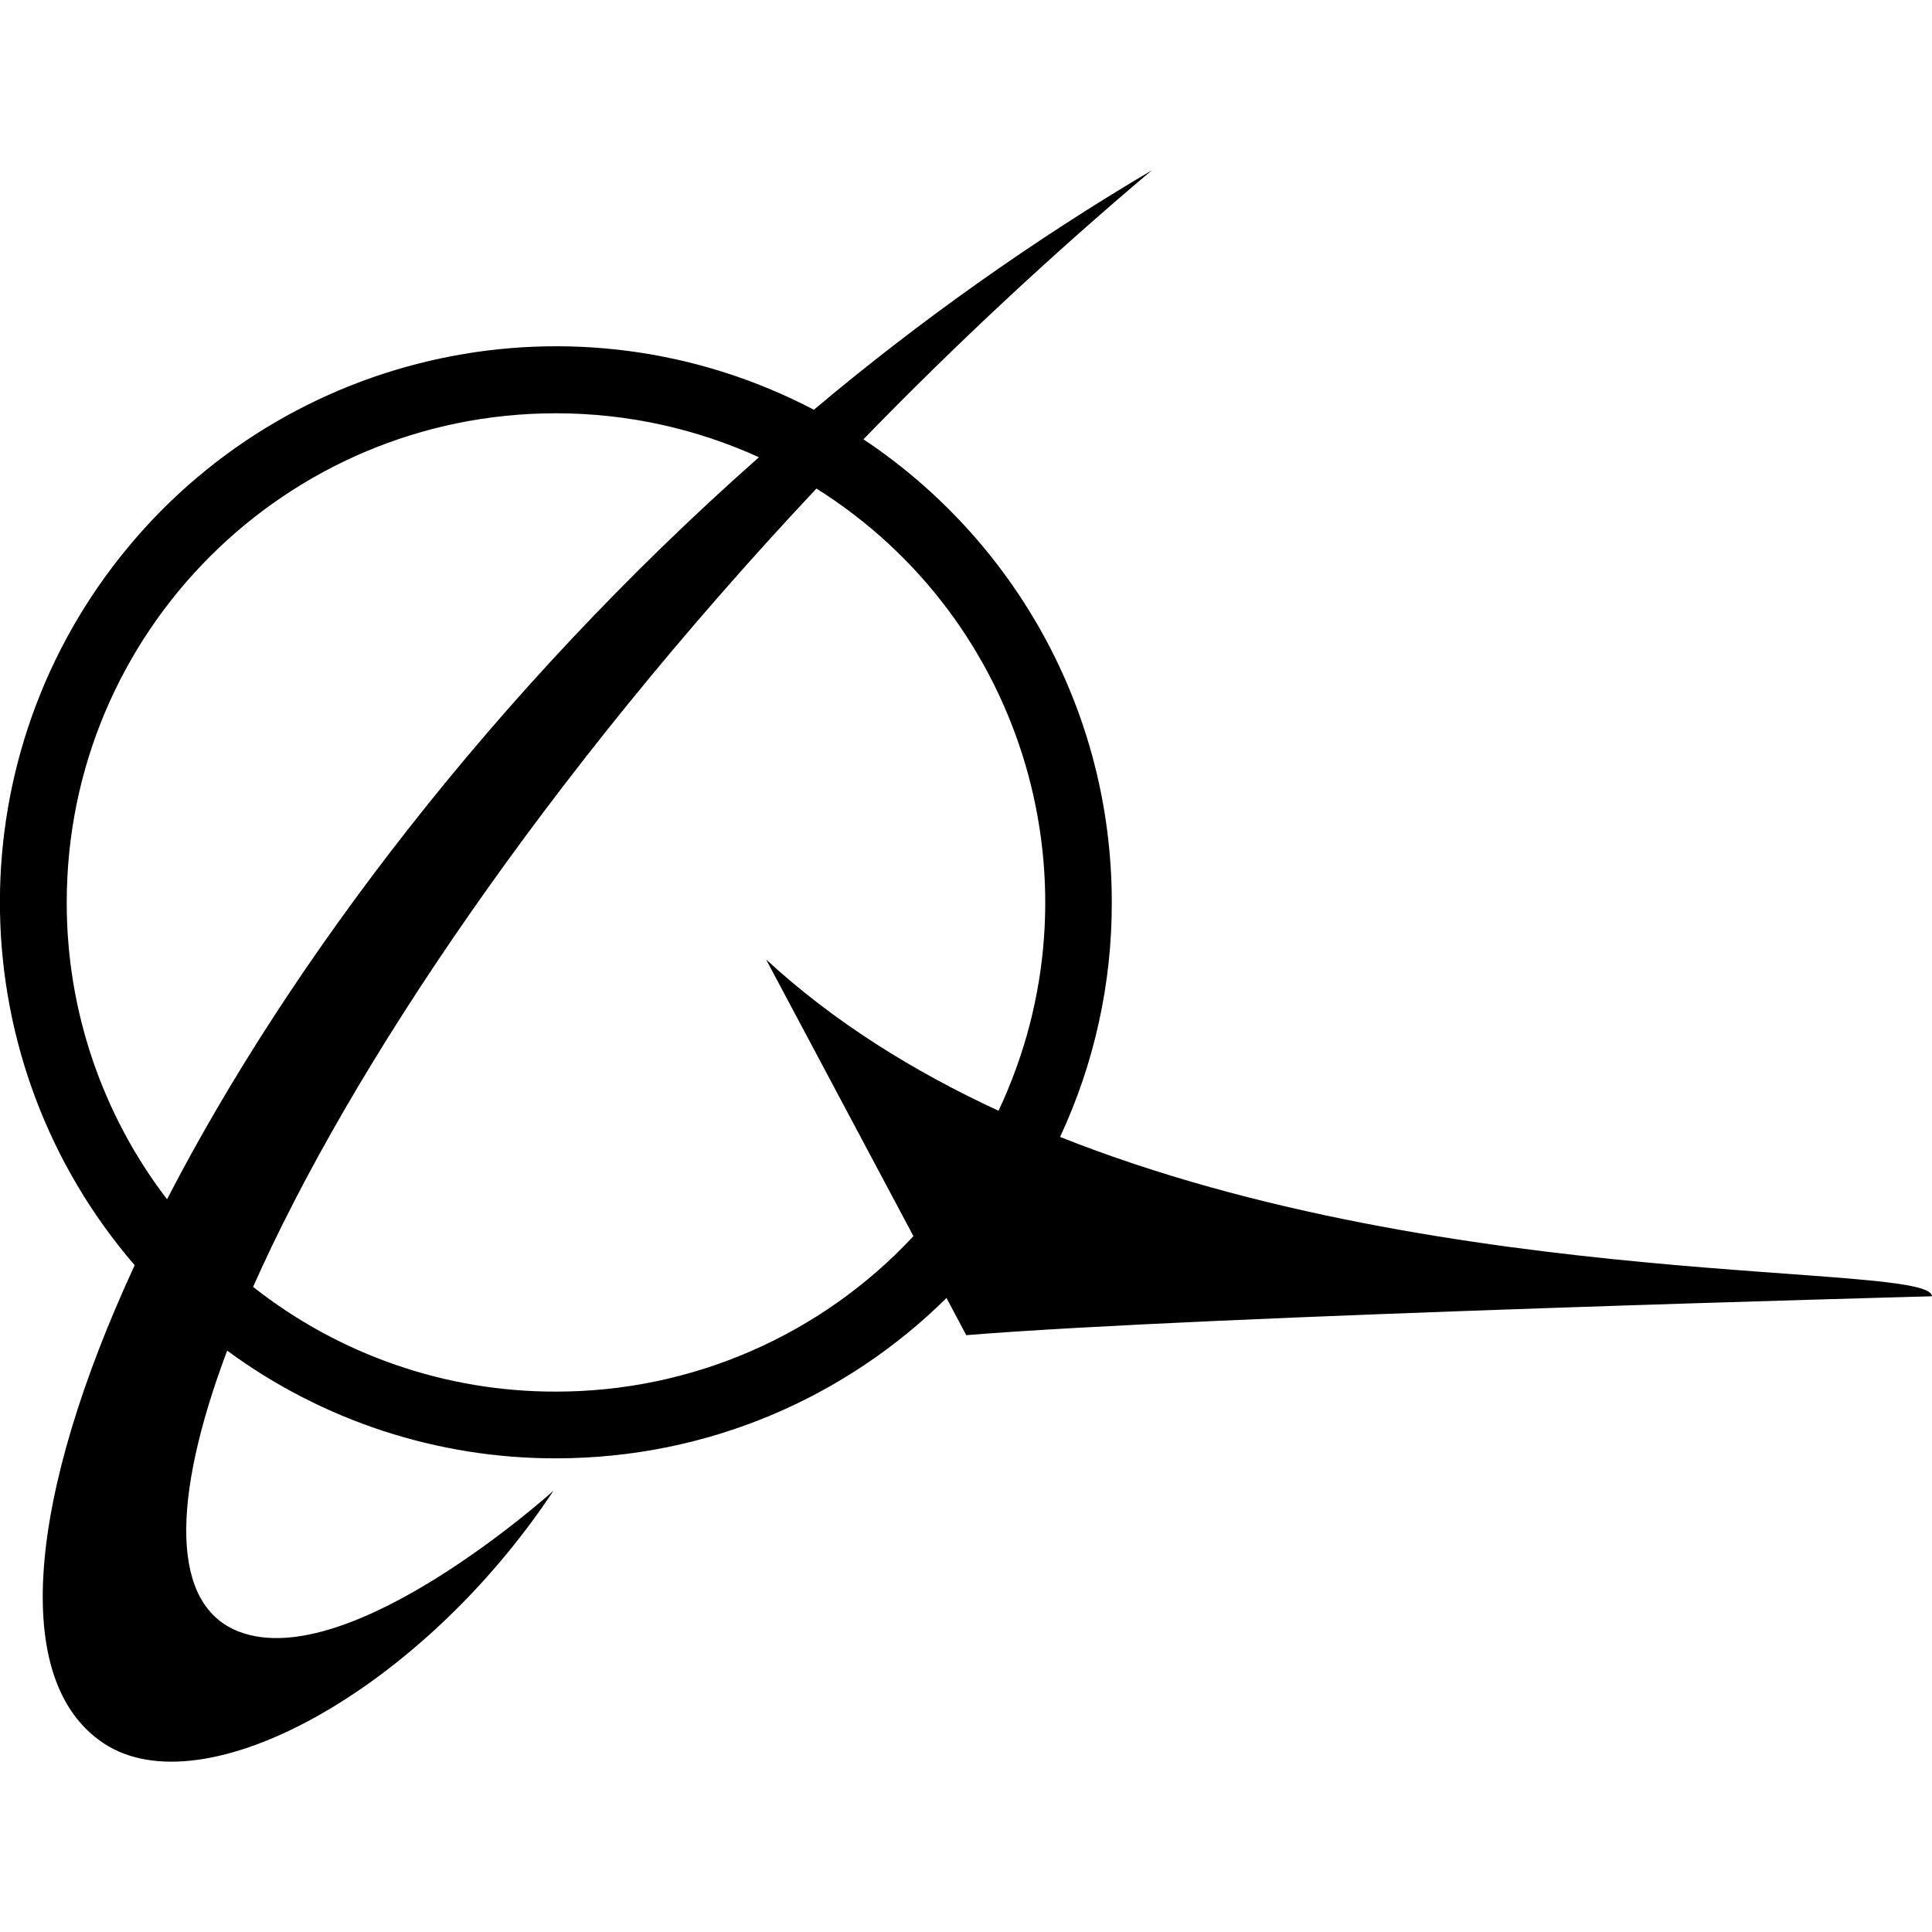
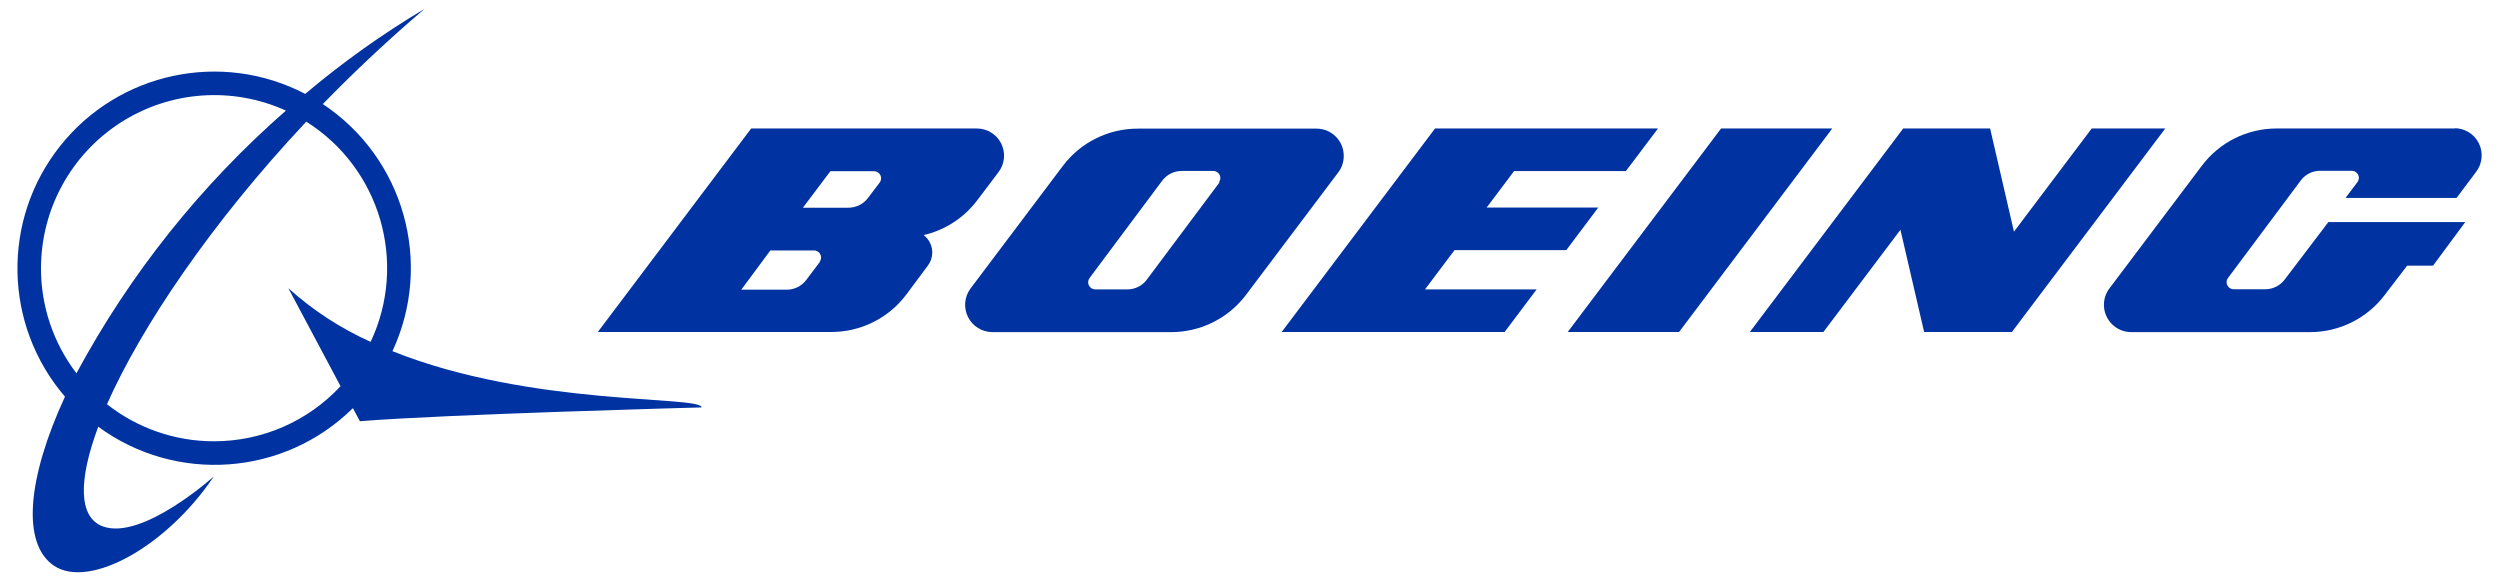
- <svg xmlns="http://www.w3.org/2000/svg" role="img" viewBox="0 0 24 24">
-   <path d="M6.904 17.287a6.051 6.051 0 01-3.76-1.301c1.205-2.715 3.655-6.358 6.998-9.917a6.07 6.07 0 012.262 7.729c-1.06-.49-2.05-1.106-2.888-1.88l1.831 3.438a6.058 6.058 0 01-4.443 1.931M.829 11.211a6.075 6.075 0 016.076-6.077c.9 0 1.753.196 2.523.546-3.293 2.909-5.843 6.293-7.353 9.218a6.051 6.051 0 01-1.246-3.688m12.34 2.913a6.862 6.862 0 00.642-2.913c0-2.4-1.225-4.514-3.085-5.753a49.607 49.607 0 013.583-3.342A31.173 31.173 0 0010.11 5.09a6.907 6.907 0 00-8.437 10.627C.349 18.579.119 20.878 1.285 21.654c1.249.832 3.962-.677 5.59-3.135 0 0-2.518 2.274-3.901 1.752-.852-.322-.855-1.625-.152-3.493a6.871 6.871 0 004.083 1.338c1.894 0 3.607-.76 4.853-1.992l.245.462c3.01-.245 11.996-.483 11.996-.483 0-.431-5.95-.04-10.832-1.98" />
+ <svg xmlns="http://www.w3.org/2000/svg" id="Layer_1" data-name="Layer 1" viewBox="0 0 172 40">
+   <defs>
+     <style>.cls-2{fill:#0033a1;}</style>
+   </defs>
+   <path class="cls-2" d="M27,24.16a13.54,13.54,0,0,0-4.79-17c2.17-2.23,4.52-4.44,7-6.55A61,61,0,0,0,21,6.46,13.54,13.54,0,0,0,4.47,27.29c-2.59,5.61-3,10.11-.76,11.63,2.45,1.63,7.77-1.33,11-6.14,0,0-4.94,4.45-7.65,3.43-1.67-.63-1.67-3.19-.3-6.85a13.54,13.54,0,0,0,17.52-1.28l.48.9c5.9-.48,23.51-.95,23.51-.95C48.23,27.2,36.57,28,27,24.16ZM2.82,18.45A11.92,11.92,0,0,1,19.67,7.61,64.92,64.92,0,0,0,5.26,25.68,11.86,11.86,0,0,1,2.82,18.45ZM14.73,30.36a11.86,11.86,0,0,1-7.37-2.55c2.36-5.32,7.16-12.46,13.71-19.44a11.91,11.91,0,0,1,4.43,15.15,21.76,21.76,0,0,1-5.66-3.69l3.59,6.74A11.87,11.87,0,0,1,14.73,30.36Z" />
+   <polygon class="cls-2" points="107.76 17.21 109.96 14.28 102.28 14.28 104.17 11.77 111.86 11.77 114.07 8.84 98.73 8.84 88.18 22.84 103.52 22.84 105.72 19.91 98.04 19.91 100.07 17.21 107.76 17.21 107.76 17.21" />
+   <polygon class="cls-2" points="118.41 8.84 107.86 22.84 115.52 22.84 126.06 8.84 118.41 8.84 118.41 8.84" />
+   <polygon class="cls-2" points="143.91 8.84 138.56 15.94 136.92 8.84 130.94 8.84 120.39 22.84 125.45 22.84 130.75 15.81 132.38 22.84 138.42 22.84 148.97 8.84 143.91 8.84 143.91 8.84" />
+   <path class="cls-2" d="M168.93,8.84h-12.3a6.43,6.43,0,0,0-5.15,2.57l-6.35,8.43a1.85,1.85,0,0,0-.38,1.13,1.88,1.88,0,0,0,1.87,1.88h12.3a6.44,6.44,0,0,0,5.16-2.57l1.53-2h1.78l2.22-3h-9.42l-3,3.95a1.67,1.67,0,0,1-1.34.67h-2.17a.49.49,0,0,1-.49-.49.46.46,0,0,1,.1-.29l5-6.7a1.66,1.66,0,0,1,1.34-.67h2.17a.49.49,0,0,1,.49.49.51.51,0,0,1-.1.29l-.82,1.09h7.64l1.35-1.8a1.87,1.87,0,0,0-1.5-3Z" />
+   <path class="cls-2" d="M92.45,10.72a1.87,1.87,0,0,0-1.87-1.87H78.28a6.44,6.44,0,0,0-5.16,2.57l-6.35,8.43a1.88,1.88,0,0,0,1.5,3h12.3a6.44,6.44,0,0,0,5.16-2.57l6.35-8.43a1.86,1.86,0,0,0,.37-1.13ZM83.9,12.55l-5,6.69a1.66,1.66,0,0,1-1.34.67H75.35a.49.49,0,0,1-.39-.78l5-6.7a1.69,1.69,0,0,1,1.34-.67h2.17a.49.49,0,0,1,.49.49.51.51,0,0,1-.1.29Z" />
+   <path class="cls-2" d="M63.52,16.18a6.43,6.43,0,0,0,3.72-2.41l1.46-1.93a1.87,1.87,0,0,0-1.5-3H51.68l-10.55,14H57.19a6.44,6.44,0,0,0,5.16-2.57l1.49-2a1.47,1.47,0,0,0,.3-.9,1.51,1.51,0,0,0-.61-1.21ZM56.42,18l-.95,1.26a1.67,1.67,0,0,1-1.34.67H51l2-2.7h3a.49.49,0,0,1,.49.49.47.47,0,0,1-.1.29Zm4.1-5.44-.81,1.07a1.68,1.68,0,0,1-1.34.66H55.24l1.89-2.51h3a.49.49,0,0,1,.49.49.51.51,0,0,1-.1.29Z" />
</svg>
